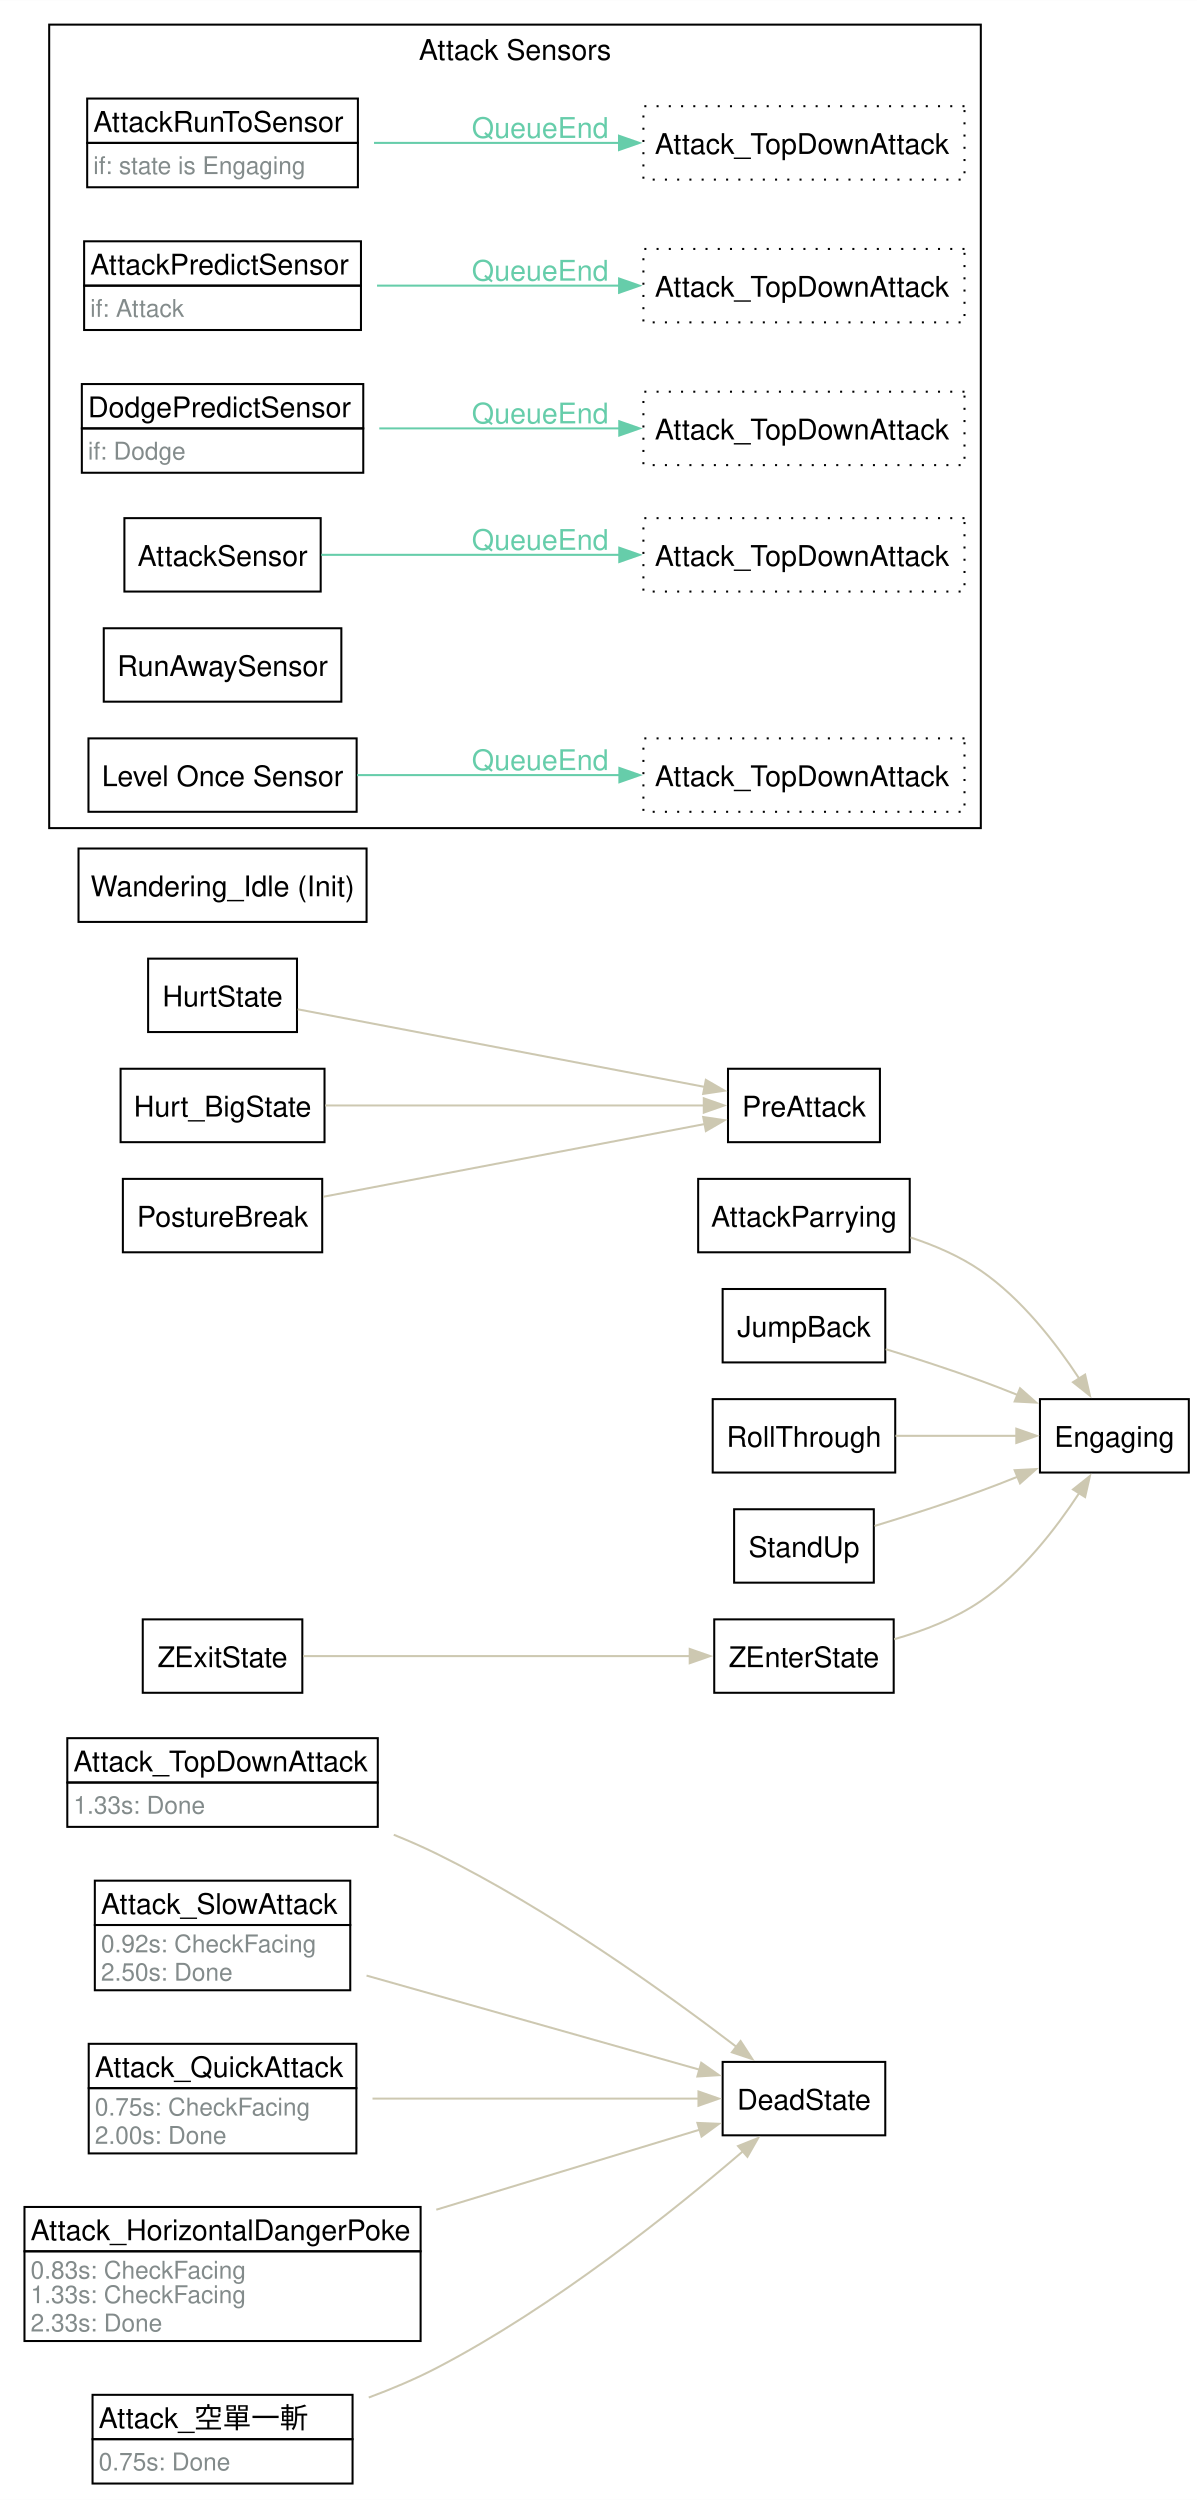
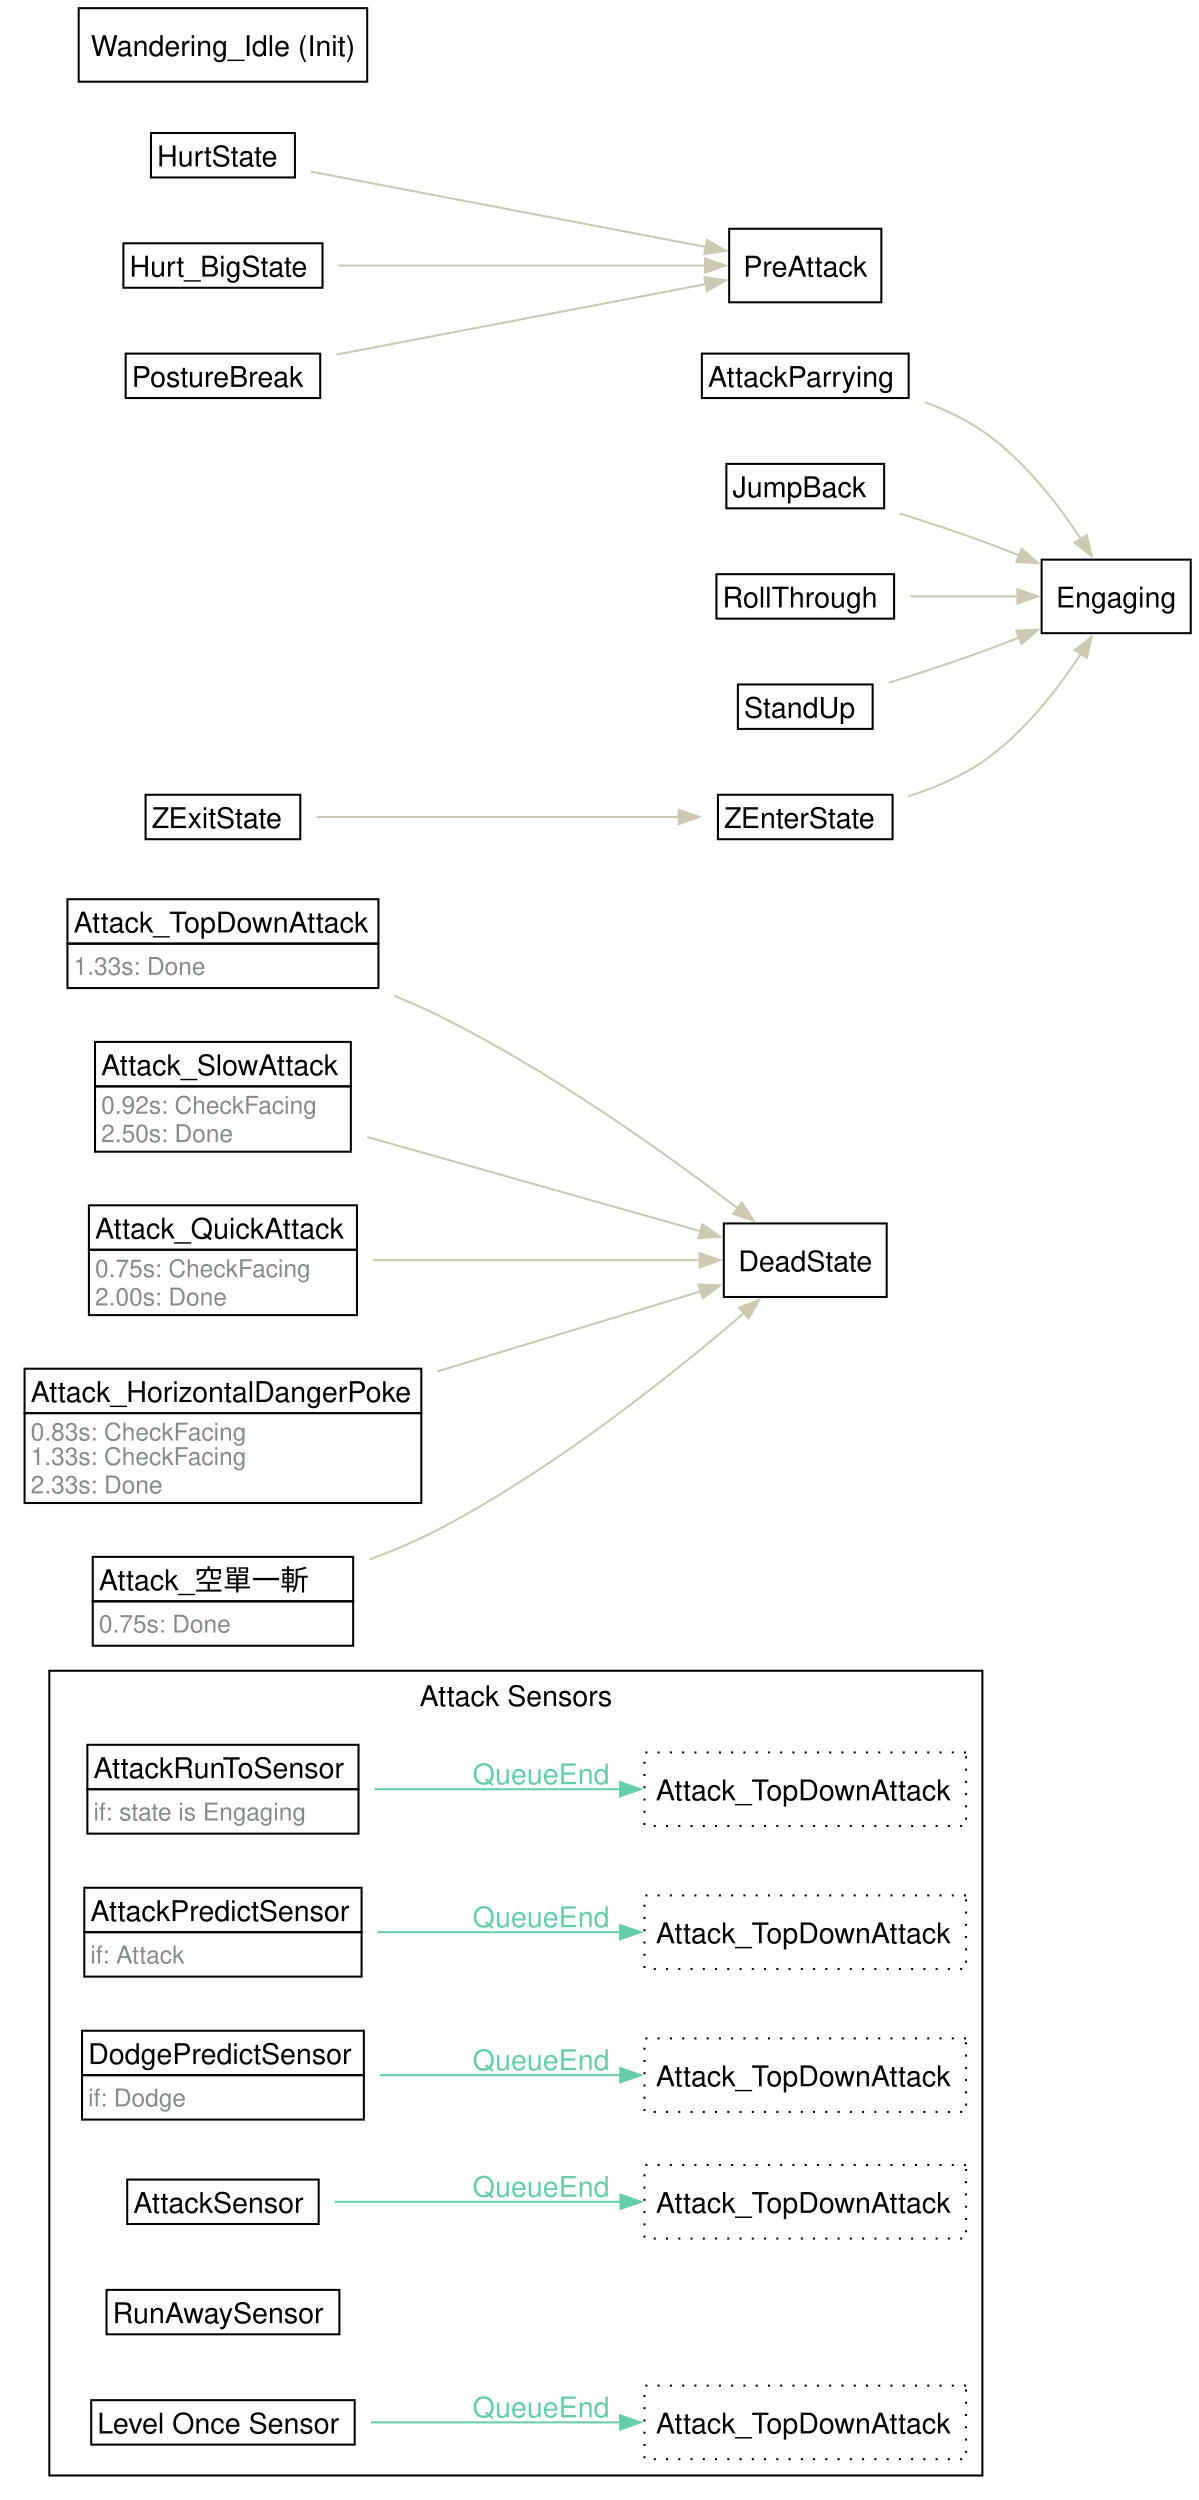
- <svg xmlns="http://www.w3.org/2000/svg" width="587pt" height="1226pt" viewBox="0.00 0.00 586.95 1225.75">
-   <g id="graph0" class="graph" transform="scale(1 1) rotate(0) translate(4 1221.75)">
-     <polygon fill="white" stroke="none" points="-4,4 -4,-1221.75 582.95,-1221.75 582.95,4 -4,4" />
+ <svg xmlns="http://www.w3.org/2000/svg" width="587pt" height="1224pt" viewBox="0.00 0.00 586.95 1224.00">
+   <g id="graph0" class="graph" transform="scale(1 1) rotate(0) translate(4 1220)">
+     <polygon fill="white" stroke="none" points="-4,4 -4,-1220 582.95,-1220 582.95,4 -4,4" />
    <g id="clust1" class="cluster">
-       <polygon fill="none" stroke="black" points="20.12,-815.75 20.12,-1209.75 476.95,-1209.75 476.95,-815.75 20.12,-815.75" />
-       <text text-anchor="middle" x="248.54" y="-1192.45" font-family="Helvetica,sans-Serif" font-size="14.00">Attack Sensors</text>
+       <polygon fill="none" stroke="black" points="20.12,-8 20.12,-402 476.95,-402 476.95,-8 20.12,-8" />
+       <text text-anchor="middle" x="248.54" y="-384.7" font-family="Helvetica,sans-Serif" font-size="14.00">Attack Sensors</text>
    </g>
    <g id="node1" class="node">
-       <polygon fill="none" stroke="black" points="29,-347.75 29,-369.5 181.25,-369.5 181.25,-347.75 29,-347.75" />
-       <text text-anchor="start" x="32" y="-353.2" font-family="Helvetica,sans-Serif" font-size="14.00">Attack_TopDownAttack  </text>
-       <polygon fill="none" stroke="black" points="29,-326 29,-347.75 181.25,-347.75 181.25,-326 29,-326" />
-       <text text-anchor="start" x="32" y="-332.45" font-family="Helvetica,sans-Serif" font-size="12.00" fill="#838b8b">1.33s: Done</text>
-       <text text-anchor="start" x="96.5" y="-332.45" font-family="Helvetica,sans-Serif" font-size="14.00">  </text>
+       <polygon fill="none" stroke="black" points="40.63,-23.12 40.63,-44.88 169.63,-44.88 169.63,-23.12 40.63,-23.12" />
+       <text text-anchor="start" x="43.63" y="-28.57" font-family="Helvetica,sans-Serif" font-size="14.00">Level Once Sensor  </text>
    </g>
    <g id="node2" class="node">
-       <polygon fill="none" stroke="black" points="430.1,-210.75 350.35,-210.75 350.35,-174.75 430.1,-174.75 430.1,-210.75" />
-       <text text-anchor="middle" x="390.23" y="-187.32" font-family="Helvetica,sans-Serif" font-size="14.00">DeadState</text>
+       <polygon fill="none" stroke="black" stroke-dasharray="1,5" points="468.95,-52 311.5,-52 311.5,-16 468.95,-16 468.95,-52" />
+       <text text-anchor="start" x="317.1" y="-28.57" font-family="Helvetica,sans-Serif" font-size="14.00">Attack_TopDownAttack  </text>
    </g>
    <g id="edge1" class="edge">
-       <path fill="none" stroke="#cdc8b1" d="M189.08,-322.13C196.34,-319.21 203.49,-316.08 210.25,-312.75 265.09,-285.75 322.84,-244.33 357.44,-217.9" />
-       <polygon fill="#cdc8b1" stroke="#cdc8b1" points="359.16,-220.99 364.94,-212.11 354.89,-215.45 359.16,-220.99" />
+       <path fill="none" stroke="#66cdaa" d="M177.56,-34C214.61,-34 260.23,-34 299.62,-34" />
+       <polygon fill="#66cdaa" stroke="#66cdaa" points="299.57,-37.5 309.57,-34 299.57,-30.5 299.57,-37.5" />
+       <text text-anchor="middle" x="260.88" y="-36.45" font-family="Helvetica,sans-Serif" font-size="14.00" fill="#66cdaa">QueueEnd</text>
    </g>
    <g id="node3" class="node">
-       <polygon fill="none" stroke="black" points="42.5,-277.88 42.5,-299.62 167.75,-299.62 167.75,-277.88 42.5,-277.88" />
-       <text text-anchor="start" x="45.5" y="-283.32" font-family="Helvetica,sans-Serif" font-size="14.00">Attack_SlowAttack  </text>
-       <polygon fill="none" stroke="black" points="42.5,-245.88 42.5,-277.88 167.75,-277.88 167.75,-245.88 42.5,-245.88" />
-       <text text-anchor="start" x="45.5" y="-264.48" font-family="Helvetica,sans-Serif" font-size="12.00" fill="#838b8b">0.92s: CheckFacing</text>
-       <text text-anchor="start" x="45.5" y="-250.58" font-family="Helvetica,sans-Serif" font-size="12.00" fill="#838b8b">2.50s: Done</text>
-       <text text-anchor="start" x="110" y="-250.58" font-family="Helvetica,sans-Serif" font-size="14.00">  </text>
+       <polygon fill="none" stroke="black" points="48.13,-77.12 48.13,-98.88 162.13,-98.88 162.13,-77.12 48.13,-77.12" />
+       <text text-anchor="start" x="51.13" y="-82.58" font-family="Helvetica,sans-Serif" font-size="14.00">RunAwaySensor  </text>
+     </g>
+     <g id="node4" class="node">
+       <polygon fill="none" stroke="black" points="58.25,-131.12 58.25,-152.88 152,-152.88 152,-131.12 58.25,-131.12" />
+       <text text-anchor="start" x="61.25" y="-136.57" font-family="Helvetica,sans-Serif" font-size="14.00">AttackSensor  </text>
+     </g>
+     <g id="node5" class="node">
+       <polygon fill="none" stroke="black" stroke-dasharray="1,5" points="468.95,-160 311.5,-160 311.5,-124 468.95,-124 468.95,-160" />
+       <text text-anchor="start" x="317.1" y="-136.57" font-family="Helvetica,sans-Serif" font-size="14.00">Attack_TopDownAttack  </text>
    </g>
    <g id="edge2" class="edge">
-       <path fill="none" stroke="#cdc8b1" d="M175.74,-253.08C226.3,-238.79 293.54,-219.79 338.94,-206.96" />
-       <polygon fill="#cdc8b1" stroke="#cdc8b1" points="339.86,-210.34 348.53,-204.25 337.96,-203.6 339.86,-210.34" />
-     </g>
-     <g id="node4" class="node">
-       <polygon fill="none" stroke="black" points="39.5,-197.88 39.5,-219.62 170.75,-219.62 170.75,-197.88 39.5,-197.88" />
-       <text text-anchor="start" x="42.5" y="-203.32" font-family="Helvetica,sans-Serif" font-size="14.00">Attack_QuickAttack  </text>
-       <polygon fill="none" stroke="black" points="39.5,-165.88 39.5,-197.88 170.75,-197.88 170.75,-165.88 39.5,-165.88" />
-       <text text-anchor="start" x="42.5" y="-184.47" font-family="Helvetica,sans-Serif" font-size="12.00" fill="#838b8b">0.75s: CheckFacing</text>
-       <text text-anchor="start" x="42.5" y="-170.57" font-family="Helvetica,sans-Serif" font-size="12.00" fill="#838b8b">2.00s: Done</text>
-       <text text-anchor="start" x="107" y="-170.57" font-family="Helvetica,sans-Serif" font-size="14.00">  </text>
+       <path fill="none" stroke="#66cdaa" d="M159.71,-142C199.16,-142 253.73,-142 299.76,-142" />
+       <polygon fill="#66cdaa" stroke="#66cdaa" points="299.75,-145.5 309.75,-142 299.75,-138.5 299.75,-145.5" />
+       <text text-anchor="middle" x="260.88" y="-144.45" font-family="Helvetica,sans-Serif" font-size="14.00" fill="#66cdaa">QueueEnd</text>
+     </g>
+     <g id="node6" class="node">
+       <polygon fill="none" stroke="black" points="36.13,-204 36.13,-225.75 174.13,-225.75 174.13,-204 36.13,-204" />
+       <text text-anchor="start" x="39.13" y="-209.45" font-family="Helvetica,sans-Serif" font-size="14.00">DodgePredictSensor  </text>
+       <polygon fill="none" stroke="black" points="36.13,-182.25 36.13,-204 174.13,-204 174.13,-182.25 36.13,-182.25" />
+       <text text-anchor="start" x="39.13" y="-188.7" font-family="Helvetica,sans-Serif" font-size="12.00" fill="#838b8b">if: Dodge</text>
+       <text text-anchor="start" x="87.13" y="-188.7" font-family="Helvetica,sans-Serif" font-size="14.00">  </text>
+     </g>
+     <g id="node7" class="node">
+       <polygon fill="none" stroke="black" stroke-dasharray="1,5" points="468.95,-222 311.5,-222 311.5,-186 468.95,-186 468.95,-222" />
+       <text text-anchor="start" x="317.1" y="-198.57" font-family="Helvetica,sans-Serif" font-size="14.00">Attack_TopDownAttack  </text>
    </g>
    <g id="edge3" class="edge">
-       <path fill="none" stroke="#cdc8b1" d="M178.66,-192.75C228.74,-192.75 294.08,-192.75 338.6,-192.75" />
-       <polygon fill="#cdc8b1" stroke="#cdc8b1" points="338.5,-196.25 348.5,-192.75 338.5,-189.25 338.5,-196.25" />
-     </g>
-     <g id="node5" class="node">
-       <polygon fill="none" stroke="black" points="8,-117.88 8,-139.62 202.25,-139.62 202.25,-117.88 8,-117.88" />
-       <text text-anchor="start" x="11" y="-123.33" font-family="Helvetica,sans-Serif" font-size="14.00">Attack_HorizontalDangerPoke  </text>
-       <polygon fill="none" stroke="black" points="8,-73.88 8,-117.88 202.25,-117.88 202.25,-73.88 8,-73.88" />
-       <text text-anchor="start" x="11" y="-104.47" font-family="Helvetica,sans-Serif" font-size="12.00" fill="#838b8b">0.83s: CheckFacing</text>
-       <text text-anchor="start" x="11" y="-92.47" font-family="Helvetica,sans-Serif" font-size="12.00" fill="#838b8b">1.33s: CheckFacing</text>
-       <text text-anchor="start" x="11" y="-78.57" font-family="Helvetica,sans-Serif" font-size="12.00" fill="#838b8b">2.33s: Done</text>
-       <text text-anchor="start" x="75.5" y="-78.57" font-family="Helvetica,sans-Serif" font-size="14.00">  </text>
+       <path fill="none" stroke="#66cdaa" d="M181.99,-204C218.36,-204 262.17,-204 300.12,-204" />
+       <polygon fill="#66cdaa" stroke="#66cdaa" points="299.66,-207.5 309.66,-204 299.66,-200.5 299.66,-207.5" />
+       <text text-anchor="middle" x="260.88" y="-206.45" font-family="Helvetica,sans-Serif" font-size="14.00" fill="#66cdaa">QueueEnd</text>
+     </g>
+     <g id="node8" class="node">
+       <polygon fill="none" stroke="black" points="37.25,-274 37.25,-295.75 173,-295.75 173,-274 37.25,-274" />
+       <text text-anchor="start" x="40.25" y="-279.45" font-family="Helvetica,sans-Serif" font-size="14.00">AttackPredictSensor  </text>
+       <polygon fill="none" stroke="black" points="37.25,-252.25 37.25,-274 173,-274 173,-252.25 37.25,-252.25" />
+       <text text-anchor="start" x="40.25" y="-258.7" font-family="Helvetica,sans-Serif" font-size="12.00" fill="#838b8b">if: Attack</text>
+       <text text-anchor="start" x="85.25" y="-258.7" font-family="Helvetica,sans-Serif" font-size="14.00">  </text>
+     </g>
+     <g id="node9" class="node">
+       <polygon fill="none" stroke="black" stroke-dasharray="1,5" points="468.95,-292 311.5,-292 311.5,-256 468.95,-256 468.95,-292" />
+       <text text-anchor="start" x="317.1" y="-268.57" font-family="Helvetica,sans-Serif" font-size="14.00">Attack_TopDownAttack  </text>
    </g>
    <g id="edge4" class="edge">
-       <path fill="none" stroke="#cdc8b1" d="M209.93,-138.28C254.12,-151.71 303.61,-166.74 339.38,-177.61" />
-       <polygon fill="#cdc8b1" stroke="#cdc8b1" points="337.98,-180.84 348.57,-180.4 340.02,-174.14 337.98,-180.84" />
-     </g>
-     <g id="node6" class="node">
-       <polygon fill="none" stroke="black" points="41.38,-25.75 41.38,-47.5 168.88,-47.5 168.88,-25.75 41.38,-25.75" />
-       <text text-anchor="start" x="44.38" y="-31.2" font-family="Helvetica,sans-Serif" font-size="14.00">Attack_空單一斬  </text>
-       <polygon fill="none" stroke="black" points="41.38,-4 41.38,-25.75 168.88,-25.75 168.88,-4 41.38,-4" />
-       <text text-anchor="start" x="44.38" y="-10.45" font-family="Helvetica,sans-Serif" font-size="12.00" fill="#838b8b">0.75s: Done</text>
-       <text text-anchor="start" x="108.88" y="-10.45" font-family="Helvetica,sans-Serif" font-size="14.00">  </text>
+       <path fill="none" stroke="#66cdaa" d="M180.88,-274C217.41,-274 261.64,-274 299.93,-274" />
+       <polygon fill="#66cdaa" stroke="#66cdaa" points="299.57,-277.5 309.57,-274 299.57,-270.5 299.57,-277.5" />
+       <text text-anchor="middle" x="260.88" y="-276.45" font-family="Helvetica,sans-Serif" font-size="14.00" fill="#66cdaa">QueueEnd</text>
+     </g>
+     <g id="node10" class="node">
+       <polygon fill="none" stroke="black" points="38.75,-344 38.75,-365.75 171.5,-365.75 171.5,-344 38.75,-344" />
+       <text text-anchor="start" x="41.75" y="-349.45" font-family="Helvetica,sans-Serif" font-size="14.00">AttackRunToSensor  </text>
+       <polygon fill="none" stroke="black" points="38.75,-322.25 38.75,-344 171.5,-344 171.5,-322.25 38.75,-322.25" />
+       <text text-anchor="start" x="41.75" y="-328.7" font-family="Helvetica,sans-Serif" font-size="12.00" fill="#838b8b">if: state is Engaging</text>
+       <text text-anchor="start" x="146" y="-328.7" font-family="Helvetica,sans-Serif" font-size="14.00">  </text>
+     </g>
+     <g id="node11" class="node">
+       <polygon fill="none" stroke="black" stroke-dasharray="1,5" points="468.95,-362 311.5,-362 311.5,-326 468.95,-326 468.95,-362" />
+       <text text-anchor="start" x="317.1" y="-338.57" font-family="Helvetica,sans-Serif" font-size="14.00">Attack_TopDownAttack  </text>
    </g>
    <g id="edge5" class="edge">
-       <path fill="none" stroke="#cdc8b1" d="M176.82,-46.18C188.25,-50.42 199.76,-55.29 210.25,-60.75 267.63,-90.61 326.55,-137.92 360.43,-167.05" />
-       <polygon fill="#cdc8b1" stroke="#cdc8b1" points="357.91,-169.49 367.75,-173.41 362.5,-164.21 357.91,-169.49" />
-     </g>
-     <g id="node7" class="node">
-       <polygon fill="none" stroke="black" points="442.1,-643.75 338.35,-643.75 338.35,-607.75 442.1,-607.75 442.1,-643.75" />
-       <text text-anchor="middle" x="390.23" y="-620.33" font-family="Helvetica,sans-Serif" font-size="14.00">AttackParrying</text>
-     </g>
-     <g id="node8" class="node">
-       <polygon fill="none" stroke="black" points="578.95,-535.75 505.95,-535.75 505.95,-499.75 578.95,-499.75 578.95,-535.75" />
-       <text text-anchor="middle" x="542.45" y="-512.33" font-family="Helvetica,sans-Serif" font-size="14.00">Engaging</text>
+       <path fill="none" stroke="#66cdaa" d="M179.4,-344C216.15,-344 260.99,-344 299.76,-344" />
+       <polygon fill="#66cdaa" stroke="#66cdaa" points="299.54,-347.5 309.54,-344 299.54,-340.5 299.54,-347.5" />
+       <text text-anchor="middle" x="260.88" y="-346.45" font-family="Helvetica,sans-Serif" font-size="14.00" fill="#66cdaa">QueueEnd</text>
+     </g>
+     <g id="node12" class="node">
+       <polygon fill="none" stroke="black" points="29,-758 29,-779.75 181.25,-779.75 181.25,-758 29,-758" />
+       <text text-anchor="start" x="32" y="-763.45" font-family="Helvetica,sans-Serif" font-size="14.00">Attack_TopDownAttack  </text>
+       <polygon fill="none" stroke="black" points="29,-736.25 29,-758 181.25,-758 181.25,-736.25 29,-736.25" />
+       <text text-anchor="start" x="32" y="-742.7" font-family="Helvetica,sans-Serif" font-size="12.00" fill="#838b8b">1.33s: Done</text>
+       <text text-anchor="start" x="96.5" y="-742.7" font-family="Helvetica,sans-Serif" font-size="14.00">  </text>
+     </g>
+     <g id="node13" class="node">
+       <polygon fill="none" stroke="black" points="430.1,-621 350.35,-621 350.35,-585 430.1,-585 430.1,-621" />
+       <text text-anchor="middle" x="390.23" y="-597.58" font-family="Helvetica,sans-Serif" font-size="14.00">DeadState</text>
    </g>
    <g id="edge6" class="edge">
-       <path fill="none" stroke="#cdc8b1" d="M442.48,-615.03C454.43,-611.1 466.66,-605.82 476.95,-598.75 496.89,-585.05 513.7,-563.37 525.15,-545.89" />
-       <polygon fill="#cdc8b1" stroke="#cdc8b1" points="528.09,-547.78 530.45,-537.45 522.16,-544.05 528.09,-547.78" />
-     </g>
-     <g id="node9" class="node">
-       <polygon fill="none" stroke="black" points="141.63,-751.75 68.63,-751.75 68.63,-715.75 141.63,-715.75 141.63,-751.75" />
-       <text text-anchor="middle" x="105.13" y="-728.33" font-family="Helvetica,sans-Serif" font-size="14.00">HurtState</text>
-     </g>
-     <g id="node10" class="node">
-       <polygon fill="none" stroke="black" points="427.48,-697.75 352.98,-697.75 352.98,-661.75 427.48,-661.75 427.48,-697.75" />
-       <text text-anchor="middle" x="390.23" y="-674.33" font-family="Helvetica,sans-Serif" font-size="14.00">PreAttack</text>
+       <path fill="none" stroke="#cdc8b1" d="M189.08,-732.38C196.34,-729.46 203.49,-726.33 210.25,-723 265.09,-696 322.84,-654.58 357.44,-628.15" />
+       <polygon fill="#cdc8b1" stroke="#cdc8b1" points="359.16,-631.24 364.94,-622.36 354.89,-625.7 359.16,-631.24" />
+     </g>
+     <g id="node14" class="node">
+       <polygon fill="none" stroke="black" points="42.5,-688.12 42.5,-709.88 167.75,-709.88 167.75,-688.12 42.5,-688.12" />
+       <text text-anchor="start" x="45.5" y="-693.58" font-family="Helvetica,sans-Serif" font-size="14.00">Attack_SlowAttack  </text>
+       <polygon fill="none" stroke="black" points="42.5,-656.12 42.5,-688.12 167.75,-688.12 167.75,-656.12 42.5,-656.12" />
+       <text text-anchor="start" x="45.5" y="-674.73" font-family="Helvetica,sans-Serif" font-size="12.00" fill="#838b8b">0.92s: CheckFacing</text>
+       <text text-anchor="start" x="45.5" y="-660.83" font-family="Helvetica,sans-Serif" font-size="12.00" fill="#838b8b">2.50s: Done</text>
+       <text text-anchor="start" x="110" y="-660.83" font-family="Helvetica,sans-Serif" font-size="14.00">  </text>
    </g>
    <g id="edge7" class="edge">
-       <path fill="none" stroke="#cdc8b1" d="M141.98,-726.91C192.65,-717.25 285.29,-699.57 341.66,-688.82" />
-       <polygon fill="#cdc8b1" stroke="#cdc8b1" points="342.11,-692.3 351.28,-686.99 340.8,-685.42 342.11,-692.3" />
-     </g>
-     <g id="node11" class="node">
-       <polygon fill="none" stroke="black" points="155.13,-697.75 55.13,-697.75 55.13,-661.75 155.13,-661.75 155.13,-697.75" />
-       <text text-anchor="middle" x="105.13" y="-674.33" font-family="Helvetica,sans-Serif" font-size="14.00">Hurt_BigState</text>
+       <path fill="none" stroke="#cdc8b1" d="M175.74,-663.33C226.3,-649.04 293.54,-630.04 338.94,-617.21" />
+       <polygon fill="#cdc8b1" stroke="#cdc8b1" points="339.86,-620.59 348.53,-614.5 337.96,-613.85 339.86,-620.59" />
+     </g>
+     <g id="node15" class="node">
+       <polygon fill="none" stroke="black" points="39.5,-608.12 39.5,-629.88 170.75,-629.88 170.75,-608.12 39.5,-608.12" />
+       <text text-anchor="start" x="42.5" y="-613.58" font-family="Helvetica,sans-Serif" font-size="14.00">Attack_QuickAttack  </text>
+       <polygon fill="none" stroke="black" points="39.5,-576.12 39.5,-608.12 170.75,-608.12 170.75,-576.12 39.5,-576.12" />
+       <text text-anchor="start" x="42.5" y="-594.73" font-family="Helvetica,sans-Serif" font-size="12.00" fill="#838b8b">0.75s: CheckFacing</text>
+       <text text-anchor="start" x="42.5" y="-580.83" font-family="Helvetica,sans-Serif" font-size="12.00" fill="#838b8b">2.00s: Done</text>
+       <text text-anchor="start" x="107" y="-580.83" font-family="Helvetica,sans-Serif" font-size="14.00">  </text>
    </g>
    <g id="edge8" class="edge">
-       <path fill="none" stroke="#cdc8b1" d="M155.44,-679.75C207.61,-679.75 289.4,-679.75 341.11,-679.75" />
-       <polygon fill="#cdc8b1" stroke="#cdc8b1" points="341.11,-683.25 351.11,-679.75 341.11,-676.25 341.11,-683.25" />
-     </g>
-     <g id="node12" class="node">
-       <polygon fill="none" stroke="black" points="430.1,-589.75 350.35,-589.75 350.35,-553.75 430.1,-553.75 430.1,-589.75" />
-       <text text-anchor="middle" x="390.23" y="-566.33" font-family="Helvetica,sans-Serif" font-size="14.00">JumpBack</text>
+       <path fill="none" stroke="#cdc8b1" d="M178.66,-603C228.74,-603 294.08,-603 338.6,-603" />
+       <polygon fill="#cdc8b1" stroke="#cdc8b1" points="338.5,-606.5 348.5,-603 338.5,-599.5 338.5,-606.5" />
+     </g>
+     <g id="node16" class="node">
+       <polygon fill="none" stroke="black" points="8,-528.12 8,-549.88 202.25,-549.88 202.25,-528.12 8,-528.12" />
+       <text text-anchor="start" x="11" y="-533.58" font-family="Helvetica,sans-Serif" font-size="14.00">Attack_HorizontalDangerPoke  </text>
+       <polygon fill="none" stroke="black" points="8,-484.12 8,-528.12 202.25,-528.12 202.25,-484.12 8,-484.12" />
+       <text text-anchor="start" x="11" y="-514.73" font-family="Helvetica,sans-Serif" font-size="12.00" fill="#838b8b">0.83s: CheckFacing</text>
+       <text text-anchor="start" x="11" y="-502.73" font-family="Helvetica,sans-Serif" font-size="12.00" fill="#838b8b">1.33s: CheckFacing</text>
+       <text text-anchor="start" x="11" y="-488.83" font-family="Helvetica,sans-Serif" font-size="12.00" fill="#838b8b">2.33s: Done</text>
+       <text text-anchor="start" x="75.5" y="-488.83" font-family="Helvetica,sans-Serif" font-size="14.00">  </text>
    </g>
    <g id="edge9" class="edge">
-       <path fill="none" stroke="#cdc8b1" d="M430.31,-560.26C445.03,-555.72 461.86,-550.27 476.95,-544.75 482.79,-542.61 488.88,-540.25 494.88,-537.83" />
-       <polygon fill="#cdc8b1" stroke="#cdc8b1" points="496.19,-541.08 504.12,-534.05 493.54,-534.6 496.19,-541.08" />
-     </g>
-     <g id="node13" class="node">
-       <polygon fill="none" stroke="black" points="154,-643.75 56.25,-643.75 56.25,-607.75 154,-607.75 154,-643.75" />
-       <text text-anchor="middle" x="105.13" y="-620.33" font-family="Helvetica,sans-Serif" font-size="14.00">PostureBreak</text>
+       <path fill="none" stroke="#cdc8b1" d="M209.93,-548.53C254.12,-561.96 303.61,-576.99 339.38,-587.86" />
+       <polygon fill="#cdc8b1" stroke="#cdc8b1" points="337.98,-591.09 348.57,-590.65 340.02,-584.39 337.98,-591.09" />
+     </g>
+     <g id="node17" class="node">
+       <polygon fill="none" stroke="black" points="41.38,-436 41.38,-457.75 168.88,-457.75 168.88,-436 41.38,-436" />
+       <text text-anchor="start" x="44.38" y="-441.45" font-family="Helvetica,sans-Serif" font-size="14.00">Attack_空單一斬  </text>
+       <polygon fill="none" stroke="black" points="41.38,-414.25 41.38,-436 168.88,-436 168.88,-414.25 41.38,-414.25" />
+       <text text-anchor="start" x="44.38" y="-420.7" font-family="Helvetica,sans-Serif" font-size="12.00" fill="#838b8b">0.75s: Done</text>
+       <text text-anchor="start" x="108.88" y="-420.7" font-family="Helvetica,sans-Serif" font-size="14.00">  </text>
    </g>
    <g id="edge10" class="edge">
-       <path fill="none" stroke="#cdc8b1" d="M154.47,-634.97C206.74,-644.94 289.53,-660.73 341.54,-670.65" />
-       <polygon fill="#cdc8b1" stroke="#cdc8b1" points="340.82,-674.08 351.3,-672.52 342.13,-667.2 340.82,-674.08" />
-     </g>
-     <g id="node14" class="node">
-       <polygon fill="none" stroke="black" points="434.98,-535.75 345.48,-535.75 345.48,-499.75 434.98,-499.75 434.98,-535.75" />
-       <text text-anchor="middle" x="390.23" y="-512.33" font-family="Helvetica,sans-Serif" font-size="14.00">RollThrough</text>
+       <path fill="none" stroke="#cdc8b1" d="M176.82,-456.43C188.25,-460.67 199.76,-465.54 210.25,-471 267.63,-500.86 326.55,-548.17 360.43,-577.3" />
+       <polygon fill="#cdc8b1" stroke="#cdc8b1" points="357.91,-579.74 367.75,-583.66 362.5,-574.46 357.91,-579.74" />
+     </g>
+     <g id="node18" class="node">
+       <polygon fill="none" stroke="black" points="339.6,-1025.12 339.6,-1046.88 440.85,-1046.88 440.85,-1025.12 339.6,-1025.12" />
+       <text text-anchor="start" x="342.6" y="-1030.58" font-family="Helvetica,sans-Serif" font-size="14.00">AttackParrying  </text>
+     </g>
+     <g id="node19" class="node">
+       <polygon fill="none" stroke="black" points="578.95,-946 505.95,-946 505.95,-910 578.95,-910 578.95,-946" />
+       <text text-anchor="middle" x="542.45" y="-922.58" font-family="Helvetica,sans-Serif" font-size="14.00">Engaging</text>
    </g>
    <g id="edge11" class="edge">
-       <path fill="none" stroke="#cdc8b1" d="M435.08,-517.75C453.73,-517.75 475.5,-517.75 494.48,-517.75" />
-       <polygon fill="#cdc8b1" stroke="#cdc8b1" points="494.36,-521.25 504.36,-517.75 494.36,-514.25 494.36,-521.25" />
-     </g>
-     <g id="node15" class="node">
-       <polygon fill="none" stroke="black" points="424.48,-481.75 355.98,-481.75 355.98,-445.75 424.48,-445.75 424.48,-481.75" />
-       <text text-anchor="middle" x="390.23" y="-458.32" font-family="Helvetica,sans-Serif" font-size="14.00">StandUp</text>
+       <path fill="none" stroke="#cdc8b1" d="M448.77,-1023.09C458.65,-1019.45 468.46,-1014.83 476.95,-1009 496.89,-995.3 513.7,-973.62 525.15,-956.14" />
+       <polygon fill="#cdc8b1" stroke="#cdc8b1" points="528.09,-958.03 530.45,-947.7 522.16,-954.3 528.09,-958.03" />
+     </g>
+     <g id="node20" class="node">
+       <polygon fill="none" stroke="black" points="69.88,-1133.12 69.88,-1154.88 140.38,-1154.88 140.38,-1133.12 69.88,-1133.12" />
+       <text text-anchor="start" x="72.88" y="-1138.58" font-family="Helvetica,sans-Serif" font-size="14.00">HurtState  </text>
+     </g>
+     <g id="node21" class="node">
+       <polygon fill="none" stroke="black" points="427.48,-1108 352.98,-1108 352.98,-1072 427.48,-1072 427.48,-1108" />
+       <text text-anchor="middle" x="390.23" y="-1084.58" font-family="Helvetica,sans-Serif" font-size="14.00">PreAttack</text>
    </g>
    <g id="edge12" class="edge">
-       <path fill="none" stroke="#cdc8b1" d="M424.85,-473.56C440.76,-478.4 459.95,-484.53 476.95,-490.75 482.79,-492.89 488.88,-495.25 494.88,-497.67" />
-       <polygon fill="#cdc8b1" stroke="#cdc8b1" points="493.54,-500.9 504.12,-501.45 496.19,-494.42 493.54,-500.9" />
-     </g>
-     <g id="node16" class="node">
-       <polygon fill="none" stroke="black" points="434.23,-427.75 346.23,-427.75 346.23,-391.75 434.23,-391.75 434.23,-427.75" />
-       <text text-anchor="middle" x="390.23" y="-404.32" font-family="Helvetica,sans-Serif" font-size="14.00">ZEnterState</text>
+       <path fill="none" stroke="#cdc8b1" d="M148.2,-1135.97C199.97,-1126.1 287.63,-1109.38 341.76,-1099.05" />
+       <polygon fill="#cdc8b1" stroke="#cdc8b1" points="342.12,-1102.55 351.28,-1097.24 340.81,-1095.67 342.12,-1102.55" />
+     </g>
+     <g id="node22" class="node">
+       <polygon fill="none" stroke="black" points="56.38,-1079.12 56.38,-1100.88 153.88,-1100.88 153.88,-1079.12 56.38,-1079.12" />
+       <text text-anchor="start" x="59.38" y="-1084.58" font-family="Helvetica,sans-Serif" font-size="14.00">Hurt_BigState  </text>
    </g>
    <g id="edge13" class="edge">
-       <path fill="none" stroke="#cdc8b1" d="M434.48,-418.02C448.83,-422.11 464.34,-428.09 476.95,-436.75 496.89,-450.45 513.7,-472.13 525.15,-489.61" />
-       <polygon fill="#cdc8b1" stroke="#cdc8b1" points="522.16,-491.45 530.45,-498.05 528.09,-487.72 522.16,-491.45" />
-     </g>
-     <g id="node17" class="node">
-       <polygon fill="none" stroke="black" points="144.25,-427.75 66,-427.75 66,-391.75 144.25,-391.75 144.25,-427.75" />
-       <text text-anchor="middle" x="105.13" y="-404.32" font-family="Helvetica,sans-Serif" font-size="14.00">ZExitState</text>
+       <path fill="none" stroke="#cdc8b1" d="M161.72,-1090C214.04,-1090 291.59,-1090 341.27,-1090" />
+       <polygon fill="#cdc8b1" stroke="#cdc8b1" points="341.14,-1093.5 351.14,-1090 341.14,-1086.5 341.14,-1093.5" />
+     </g>
+     <g id="node23" class="node">
+       <polygon fill="none" stroke="black" points="351.6,-971.12 351.6,-992.88 428.85,-992.88 428.85,-971.12 351.6,-971.12" />
+       <text text-anchor="start" x="354.6" y="-976.58" font-family="Helvetica,sans-Serif" font-size="14.00">JumpBack  </text>
    </g>
    <g id="edge14" class="edge">
-       <path fill="none" stroke="#cdc8b1" d="M144.6,-409.75C193.58,-409.75 278.51,-409.75 334.29,-409.75" />
-       <polygon fill="#cdc8b1" stroke="#cdc8b1" points="334.21,-413.25 344.21,-409.75 334.21,-406.25 334.21,-413.25" />
-     </g>
-     <g id="node18" class="node">
-       <polygon fill="none" stroke="black" points="175.75,-805.75 34.5,-805.75 34.5,-769.75 175.75,-769.75 175.75,-805.75" />
-       <text text-anchor="middle" x="105.13" y="-782.33" font-family="Helvetica,sans-Serif" font-size="14.00">Wandering_Idle (Init)</text>
-     </g>
-     <g id="node19" class="node">
-       <polygon fill="none" stroke="black" points="170.88,-859.75 39.38,-859.75 39.38,-823.75 170.88,-823.75 170.88,-859.75" />
-       <text text-anchor="middle" x="105.13" y="-836.33" font-family="Helvetica,sans-Serif" font-size="14.00">Level Once Sensor</text>
-     </g>
-     <g id="node20" class="node">
-       <polygon fill="none" stroke="black" stroke-dasharray="1,5" points="468.95,-859.75 311.5,-859.75 311.5,-823.75 468.95,-823.75 468.95,-859.75" />
-       <text text-anchor="start" x="317.1" y="-836.33" font-family="Helvetica,sans-Serif" font-size="14.00">Attack_TopDownAttack  </text>
+       <path fill="none" stroke="#cdc8b1" d="M436.42,-968.61C449.57,-964.49 463.91,-959.77 476.95,-955 482.79,-952.86 488.88,-950.5 494.88,-948.08" />
+       <polygon fill="#cdc8b1" stroke="#cdc8b1" points="496.19,-951.33 504.12,-944.3 493.54,-944.85 496.19,-951.33" />
+     </g>
+     <g id="node24" class="node">
+       <polygon fill="none" stroke="black" points="57.5,-1025.12 57.5,-1046.88 152.75,-1046.88 152.75,-1025.12 57.5,-1025.12" />
+       <text text-anchor="start" x="60.5" y="-1030.58" font-family="Helvetica,sans-Serif" font-size="14.00">PostureBreak  </text>
    </g>
    <g id="edge15" class="edge">
-       <path fill="none" stroke="#66cdaa" d="M171.07,-841.75C209.28,-841.75 258.14,-841.75 299.93,-841.75" />
-       <polygon fill="#66cdaa" stroke="#66cdaa" points="299.72,-845.25 309.72,-841.75 299.72,-838.25 299.72,-845.25" />
-       <text text-anchor="middle" x="260.88" y="-844.2" font-family="Helvetica,sans-Serif" font-size="14.00" fill="#66cdaa">QueueEnd</text>
-     </g>
-     <g id="node21" class="node">
-       <polygon fill="none" stroke="black" points="163.38,-913.75 46.88,-913.75 46.88,-877.75 163.38,-877.75 163.38,-913.75" />
-       <text text-anchor="middle" x="105.13" y="-890.33" font-family="Helvetica,sans-Serif" font-size="14.00">RunAwaySensor</text>
-     </g>
-     <g id="node22" class="node">
-       <polygon fill="none" stroke="black" points="153.25,-967.75 57,-967.75 57,-931.75 153.25,-931.75 153.25,-967.75" />
-       <text text-anchor="middle" x="105.13" y="-944.33" font-family="Helvetica,sans-Serif" font-size="14.00">AttackSensor</text>
-     </g>
-     <g id="node23" class="node">
-       <polygon fill="none" stroke="black" stroke-dasharray="1,5" points="468.95,-967.75 311.5,-967.75 311.5,-931.75 468.95,-931.75 468.95,-967.75" />
-       <text text-anchor="start" x="317.1" y="-944.33" font-family="Helvetica,sans-Serif" font-size="14.00">Attack_TopDownAttack  </text>
+       <path fill="none" stroke="#cdc8b1" d="M160.71,-1046.41C213.18,-1056.42 291.68,-1071.39 341.66,-1080.93" />
+       <polygon fill="#cdc8b1" stroke="#cdc8b1" points="340.83,-1084.33 351.31,-1082.77 342.14,-1077.46 340.83,-1084.33" />
+     </g>
+     <g id="node25" class="node">
+       <polygon fill="none" stroke="black" points="346.73,-917.12 346.73,-938.88 433.73,-938.88 433.73,-917.12 346.73,-917.12" />
+       <text text-anchor="start" x="349.73" y="-922.58" font-family="Helvetica,sans-Serif" font-size="14.00">RollThrough  </text>
    </g>
    <g id="edge16" class="edge">
-       <path fill="none" stroke="#66cdaa" d="M153.51,-949.75C193.29,-949.75 251.24,-949.75 299.72,-949.75" />
-       <polygon fill="#66cdaa" stroke="#66cdaa" points="299.67,-953.25 309.67,-949.75 299.67,-946.25 299.67,-953.25" />
-       <text text-anchor="middle" x="260.88" y="-952.2" font-family="Helvetica,sans-Serif" font-size="14.00" fill="#66cdaa">QueueEnd</text>
-     </g>
-     <g id="node24" class="node">
-       <polygon fill="none" stroke="black" points="36.13,-1011.75 36.13,-1033.5 174.13,-1033.5 174.13,-1011.75 36.13,-1011.75" />
-       <text text-anchor="start" x="39.13" y="-1017.2" font-family="Helvetica,sans-Serif" font-size="14.00">DodgePredictSensor  </text>
-       <polygon fill="none" stroke="black" points="36.13,-990 36.13,-1011.75 174.13,-1011.75 174.13,-990 36.13,-990" />
-       <text text-anchor="start" x="39.13" y="-996.45" font-family="Helvetica,sans-Serif" font-size="12.00" fill="#838b8b">if: Dodge</text>
-       <text text-anchor="start" x="87.13" y="-996.45" font-family="Helvetica,sans-Serif" font-size="14.00">  </text>
-     </g>
-     <g id="node25" class="node">
-       <polygon fill="none" stroke="black" stroke-dasharray="1,5" points="468.95,-1029.75 311.5,-1029.75 311.5,-993.75 468.95,-993.75 468.95,-1029.75" />
-       <text text-anchor="start" x="317.1" y="-1006.33" font-family="Helvetica,sans-Serif" font-size="14.00">Attack_TopDownAttack  </text>
+       <path fill="none" stroke="#cdc8b1" d="M441.67,-928C458.7,-928 477.64,-928 494.41,-928" />
+       <polygon fill="#cdc8b1" stroke="#cdc8b1" points="494.1,-931.5 504.1,-928 494.1,-924.5 494.1,-931.5" />
+     </g>
+     <g id="node26" class="node">
+       <polygon fill="none" stroke="black" points="357.23,-863.12 357.23,-884.88 423.23,-884.88 423.23,-863.12 357.23,-863.12" />
+       <text text-anchor="start" x="360.23" y="-868.58" font-family="Helvetica,sans-Serif" font-size="14.00">StandUp  </text>
    </g>
    <g id="edge17" class="edge">
-       <path fill="none" stroke="#66cdaa" d="M181.99,-1011.75C218.36,-1011.75 262.17,-1011.75 300.12,-1011.75" />
-       <polygon fill="#66cdaa" stroke="#66cdaa" points="299.66,-1015.25 309.66,-1011.75 299.66,-1008.25 299.66,-1015.25" />
-       <text text-anchor="middle" x="260.88" y="-1014.2" font-family="Helvetica,sans-Serif" font-size="14.00" fill="#66cdaa">QueueEnd</text>
-     </g>
-     <g id="node26" class="node">
-       <polygon fill="none" stroke="black" points="37.25,-1081.75 37.25,-1103.5 173,-1103.5 173,-1081.75 37.25,-1081.75" />
-       <text text-anchor="start" x="40.25" y="-1087.2" font-family="Helvetica,sans-Serif" font-size="14.00">AttackPredictSensor  </text>
-       <polygon fill="none" stroke="black" points="37.25,-1060 37.25,-1081.75 173,-1081.75 173,-1060 37.25,-1060" />
-       <text text-anchor="start" x="40.25" y="-1066.45" font-family="Helvetica,sans-Serif" font-size="12.00" fill="#838b8b">if: Attack</text>
-       <text text-anchor="start" x="85.25" y="-1066.45" font-family="Helvetica,sans-Serif" font-size="14.00">  </text>
+       <path fill="none" stroke="#cdc8b1" d="M431.17,-885.75C445.68,-890.24 462.15,-895.58 476.95,-901 482.79,-903.14 488.88,-905.5 494.88,-907.92" />
+       <polygon fill="#cdc8b1" stroke="#cdc8b1" points="493.54,-911.15 504.12,-911.7 496.19,-904.67 493.54,-911.15" />
    </g>
    <g id="node27" class="node">
-       <polygon fill="none" stroke="black" stroke-dasharray="1,5" points="468.95,-1099.75 311.5,-1099.75 311.5,-1063.75 468.95,-1063.75 468.95,-1099.75" />
-       <text text-anchor="start" x="317.1" y="-1076.33" font-family="Helvetica,sans-Serif" font-size="14.00">Attack_TopDownAttack  </text>
+       <polygon fill="none" stroke="black" points="347.48,-809.12 347.48,-830.88 432.98,-830.88 432.98,-809.12 347.48,-809.12" />
+       <text text-anchor="start" x="350.48" y="-814.58" font-family="Helvetica,sans-Serif" font-size="14.00">ZEnterState  </text>
    </g>
    <g id="edge18" class="edge">
-       <path fill="none" stroke="#66cdaa" d="M180.88,-1081.75C217.41,-1081.75 261.64,-1081.75 299.93,-1081.75" />
-       <polygon fill="#66cdaa" stroke="#66cdaa" points="299.57,-1085.25 309.57,-1081.75 299.57,-1078.25 299.57,-1085.25" />
-       <text text-anchor="middle" x="260.88" y="-1084.2" font-family="Helvetica,sans-Serif" font-size="14.00" fill="#66cdaa">QueueEnd</text>
+       <path fill="none" stroke="#cdc8b1" d="M440.69,-830.14C453.2,-834.12 466.15,-839.58 476.95,-847 496.89,-860.7 513.7,-882.38 525.15,-899.86" />
+       <polygon fill="#cdc8b1" stroke="#cdc8b1" points="522.16,-901.7 530.45,-908.3 528.09,-897.97 522.16,-901.7" />
    </g>
    <g id="node28" class="node">
-       <polygon fill="none" stroke="black" points="38.75,-1151.75 38.75,-1173.5 171.5,-1173.5 171.5,-1151.75 38.75,-1151.75" />
-       <text text-anchor="start" x="41.75" y="-1157.2" font-family="Helvetica,sans-Serif" font-size="14.00">AttackRunToSensor  </text>
-       <polygon fill="none" stroke="black" points="38.75,-1130 38.75,-1151.75 171.5,-1151.75 171.5,-1130 38.75,-1130" />
-       <text text-anchor="start" x="41.75" y="-1136.45" font-family="Helvetica,sans-Serif" font-size="12.00" fill="#838b8b">if: state is Engaging</text>
-       <text text-anchor="start" x="146" y="-1136.45" font-family="Helvetica,sans-Serif" font-size="14.00">  </text>
+       <polygon fill="none" stroke="black" points="67.25,-809.12 67.25,-830.88 143,-830.88 143,-809.12 67.25,-809.12" />
+       <text text-anchor="start" x="70.25" y="-814.58" font-family="Helvetica,sans-Serif" font-size="14.00">ZExitState  </text>
+     </g>
+     <g id="edge19" class="edge">
+       <path fill="none" stroke="#cdc8b1" d="M150.98,-820C198.92,-820 275.19,-820 328.48,-820" />
+       <polygon fill="#cdc8b1" stroke="#cdc8b1" points="328.31,-823.5 338.31,-820 328.31,-816.5 328.31,-823.5" />
    </g>
    <g id="node29" class="node">
-       <polygon fill="none" stroke="black" stroke-dasharray="1,5" points="468.95,-1169.75 311.5,-1169.75 311.5,-1133.75 468.95,-1133.75 468.95,-1169.75" />
-       <text text-anchor="start" x="317.1" y="-1146.33" font-family="Helvetica,sans-Serif" font-size="14.00">Attack_TopDownAttack  </text>
-     </g>
-     <g id="edge19" class="edge">
-       <path fill="none" stroke="#66cdaa" d="M179.4,-1151.75C216.15,-1151.75 260.99,-1151.75 299.76,-1151.75" />
-       <polygon fill="#66cdaa" stroke="#66cdaa" points="299.54,-1155.25 309.54,-1151.75 299.54,-1148.25 299.54,-1155.25" />
-       <text text-anchor="middle" x="260.88" y="-1154.2" font-family="Helvetica,sans-Serif" font-size="14.00" fill="#66cdaa">QueueEnd</text>
+       <polygon fill="none" stroke="black" points="175.75,-1216 34.5,-1216 34.5,-1180 175.75,-1180 175.75,-1216" />
+       <text text-anchor="middle" x="105.13" y="-1192.58" font-family="Helvetica,sans-Serif" font-size="14.00">Wandering_Idle (Init)</text>
    </g>
  </g>
</svg>
